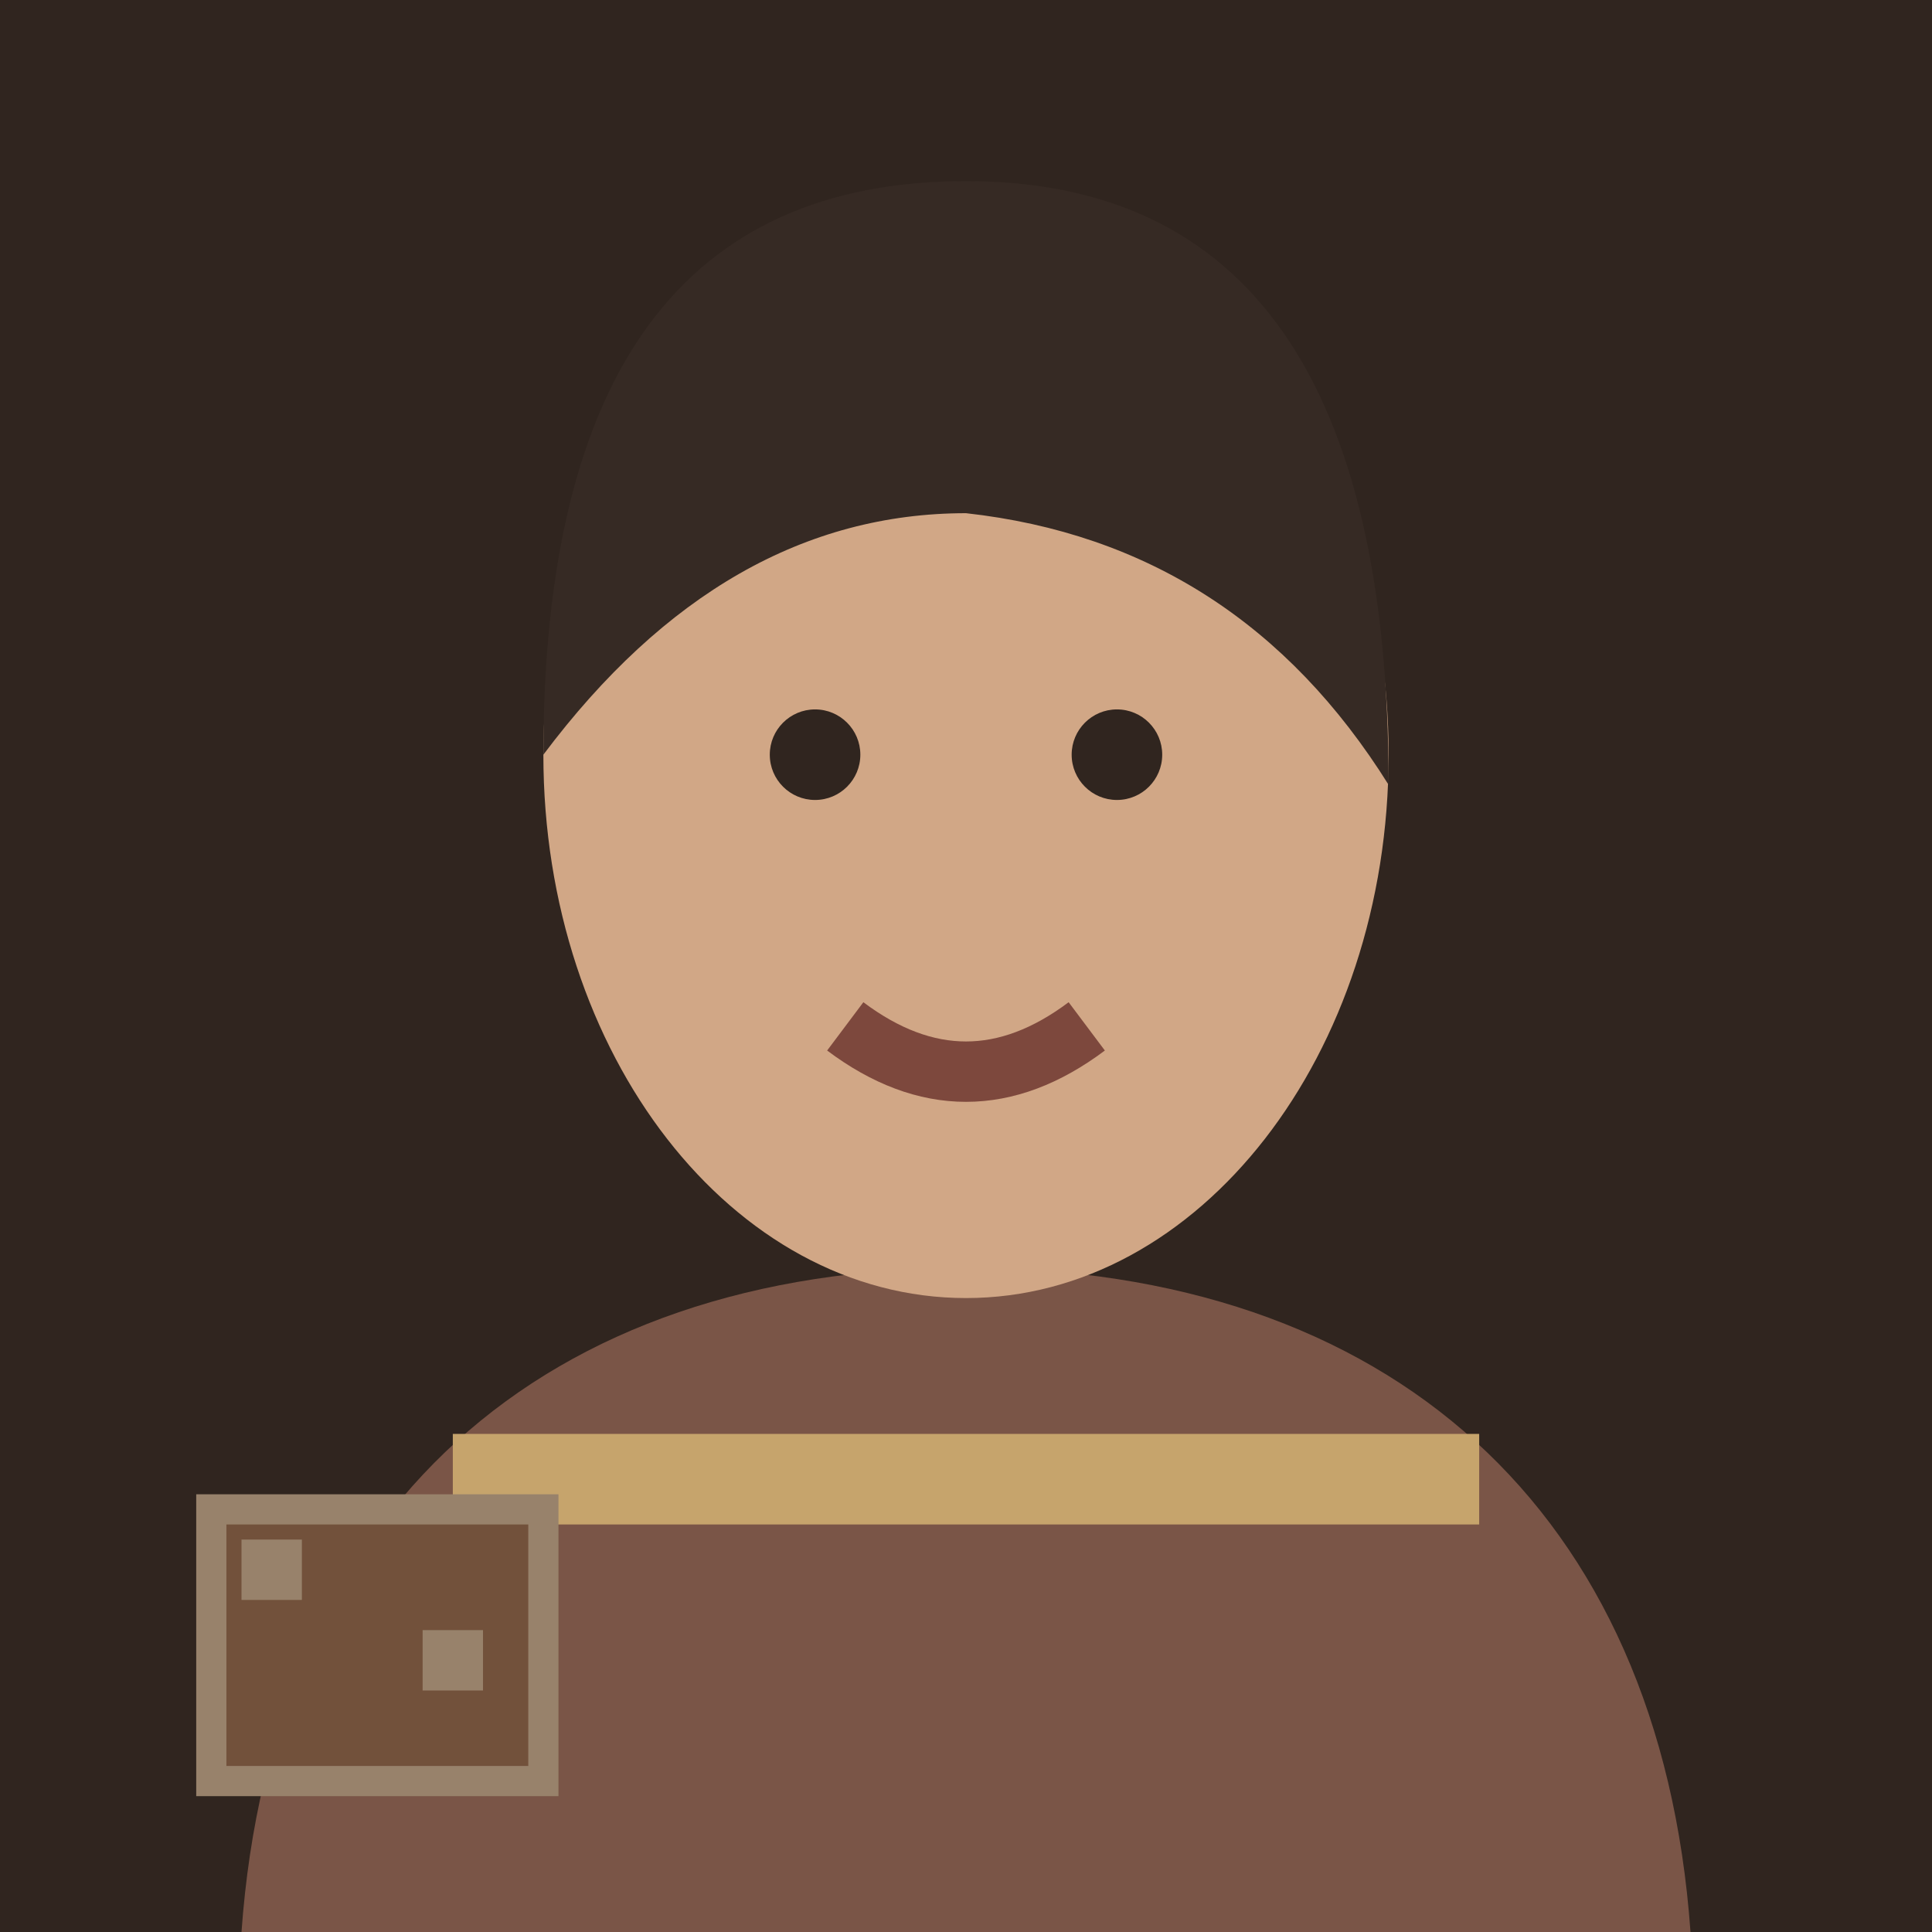
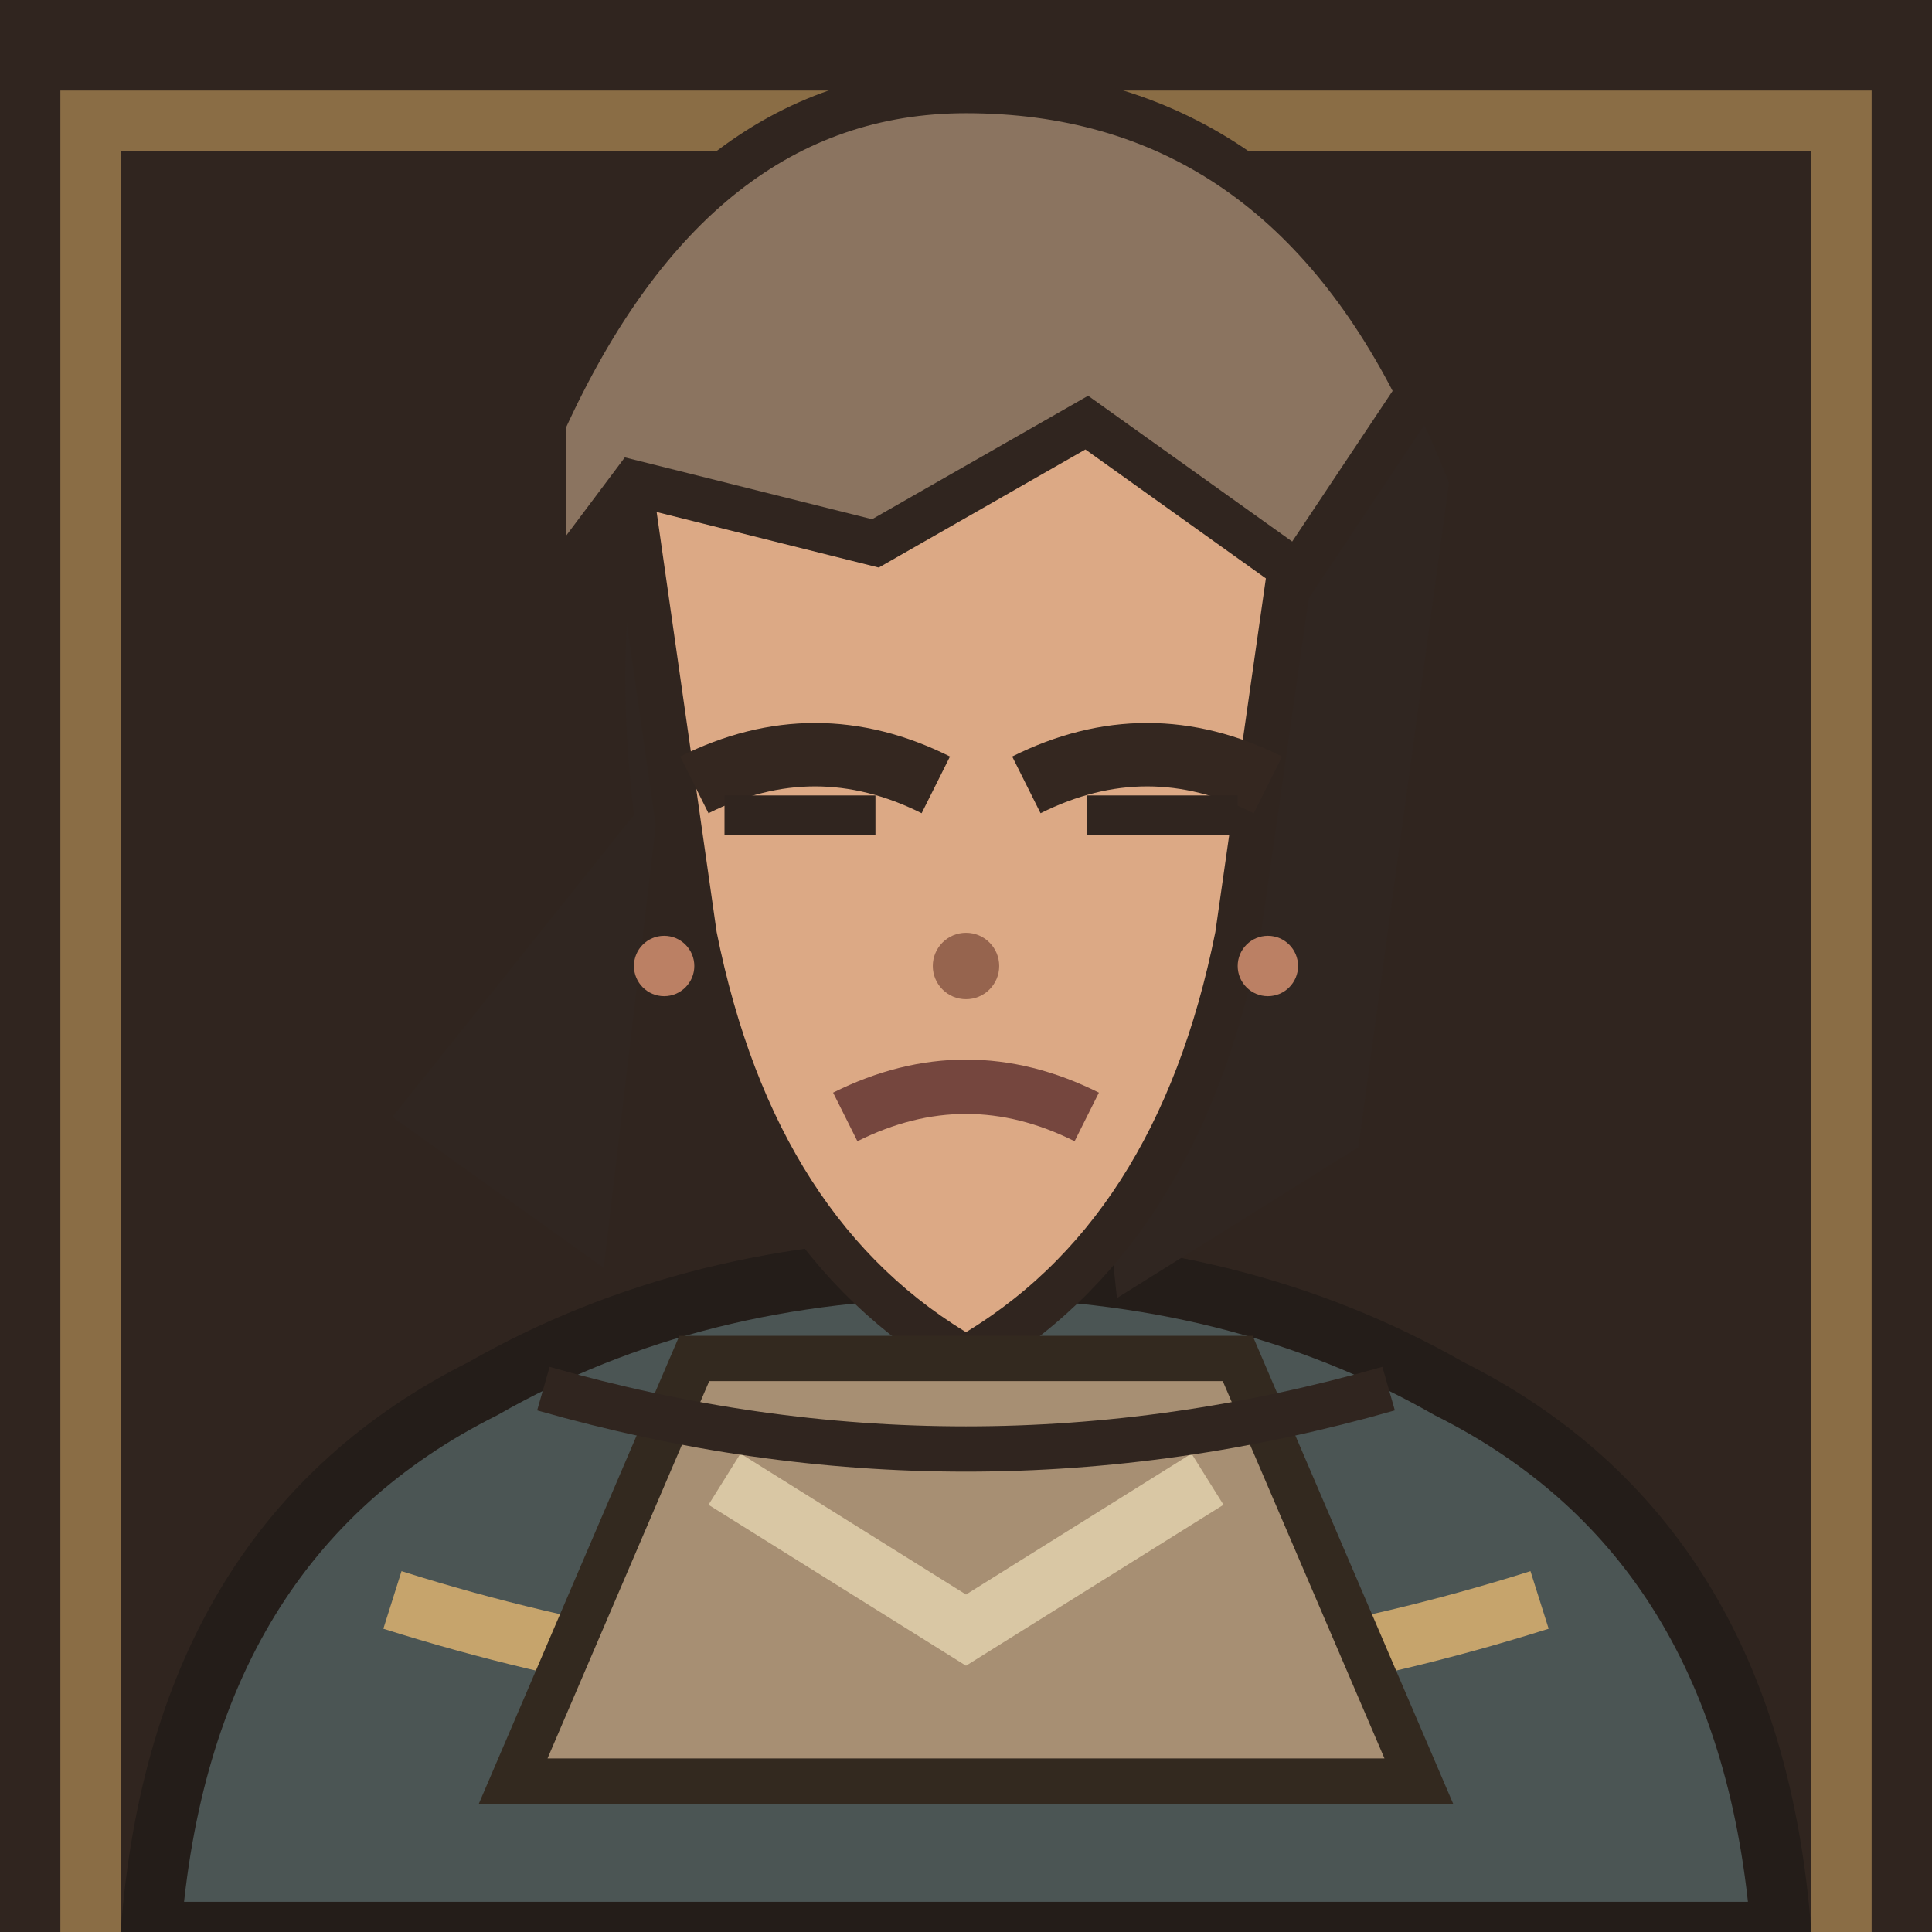
- <svg xmlns="http://www.w3.org/2000/svg" viewBox="0 0 64 64" width="64" height="64">
+ <svg xmlns="http://www.w3.org/2000/svg" viewBox="0 0 64 64" width="64" height="64" role="img" aria-label="클라브디야의 창작 초상">
  <rect width="64" height="64" fill="#30251f" />
-   <path d="M8 64c1-14 10-22 24-22s23 8 24 22" fill="#7a5547" />
-   <ellipse cx="32" cy="25" rx="14" ry="18" fill="#d1a786" />
-   <path d="M18 25q0-19 14-19t14 20q-5-8-14-9-8 0-14 8" fill="#362a24" />
-   <circle cx="27" cy="25" r="1.5" fill="#30251f" />
-   <circle cx="37" cy="25" r="1.5" fill="#30251f" />
-   <path d="M28 34q4 3 8 0" fill="none" stroke="#7d483d" stroke-width="2" />
-   <path d="M15 49h34" stroke="#c6a46c" stroke-width="3" />
-   <g aria-label="강변에서 생선을 받아 시장 좌판에 파는 상인">
-     <path d="M7 50h11v9H7z" fill="#72513b" stroke="#98826b" stroke-width="1" />
-     <rect x="8" y="51" width="2" height="2" fill="#98826b" />
-     <rect x="14" y="54" width="2" height="2" fill="#98826b" />
+   <path d="M3 64V4h58v60" fill="none" stroke="#8a6d45" stroke-width="2" />
+   <path d="M5 64q1-13 11-18 7-4 16-4t16 4q10 5 11 18z" fill="#4b5554" stroke="#241d19" stroke-width="2" />
+   <path d="M13 53q19 6 38 0" fill="none" stroke="#c6a46c" stroke-width="2" />
+   <path d="M21 27q-2-17 10-20 12-4 17 9l-3 22-8 5-2-19-13 1-2 17-7-5z" fill="#302621" />
+   <path d="M21 17Q21 10 32 10Q43 10 43 17L41 31Q39 41 32 45Q25 41 23 31Z" fill="#dca985" stroke="#30251f" stroke-width="1.5" />
+   <path d="M23 26q4-2 8 0m3 0q4-2 8 0" fill="none" stroke="#342720" stroke-width="2.1" />
+   <circle cx="32" cy="32" r="1.1" fill="#96644e" />
+   <path d="M28 37q4-2 8 0" fill="none" stroke="#75463e" stroke-width="1.8" />
+   <path d="M24 27h5m7 0h5" stroke="#30251f" stroke-width="1.3" />
+   <circle cx="22" cy="32" r="1" fill="#bb8064" />
+   <circle cx="42" cy="32" r="1" fill="#bb8064" />
+   <g fill="#302621" stroke="#30251f" stroke-width="1">
+     <path d="M18 14q5-11 14-11 10 0 15 10l-4 6-7-5-7 4-8-2-3 4z" fill="#8b7460" stroke="#30251f" stroke-width="1.5" />
  </g>
+   <path d="M23 45h18l6 14H17z" fill="#a78f73" stroke="#33291f" stroke-width="1.5" />
+   <path d="M24 49l8 5 8-5" fill="none" stroke="#d9c7a4" stroke-width="2" />
+   <path d="M18 46q14 4 28 0" fill="none" stroke="#30251f" stroke-width="1.5" />
</svg>
